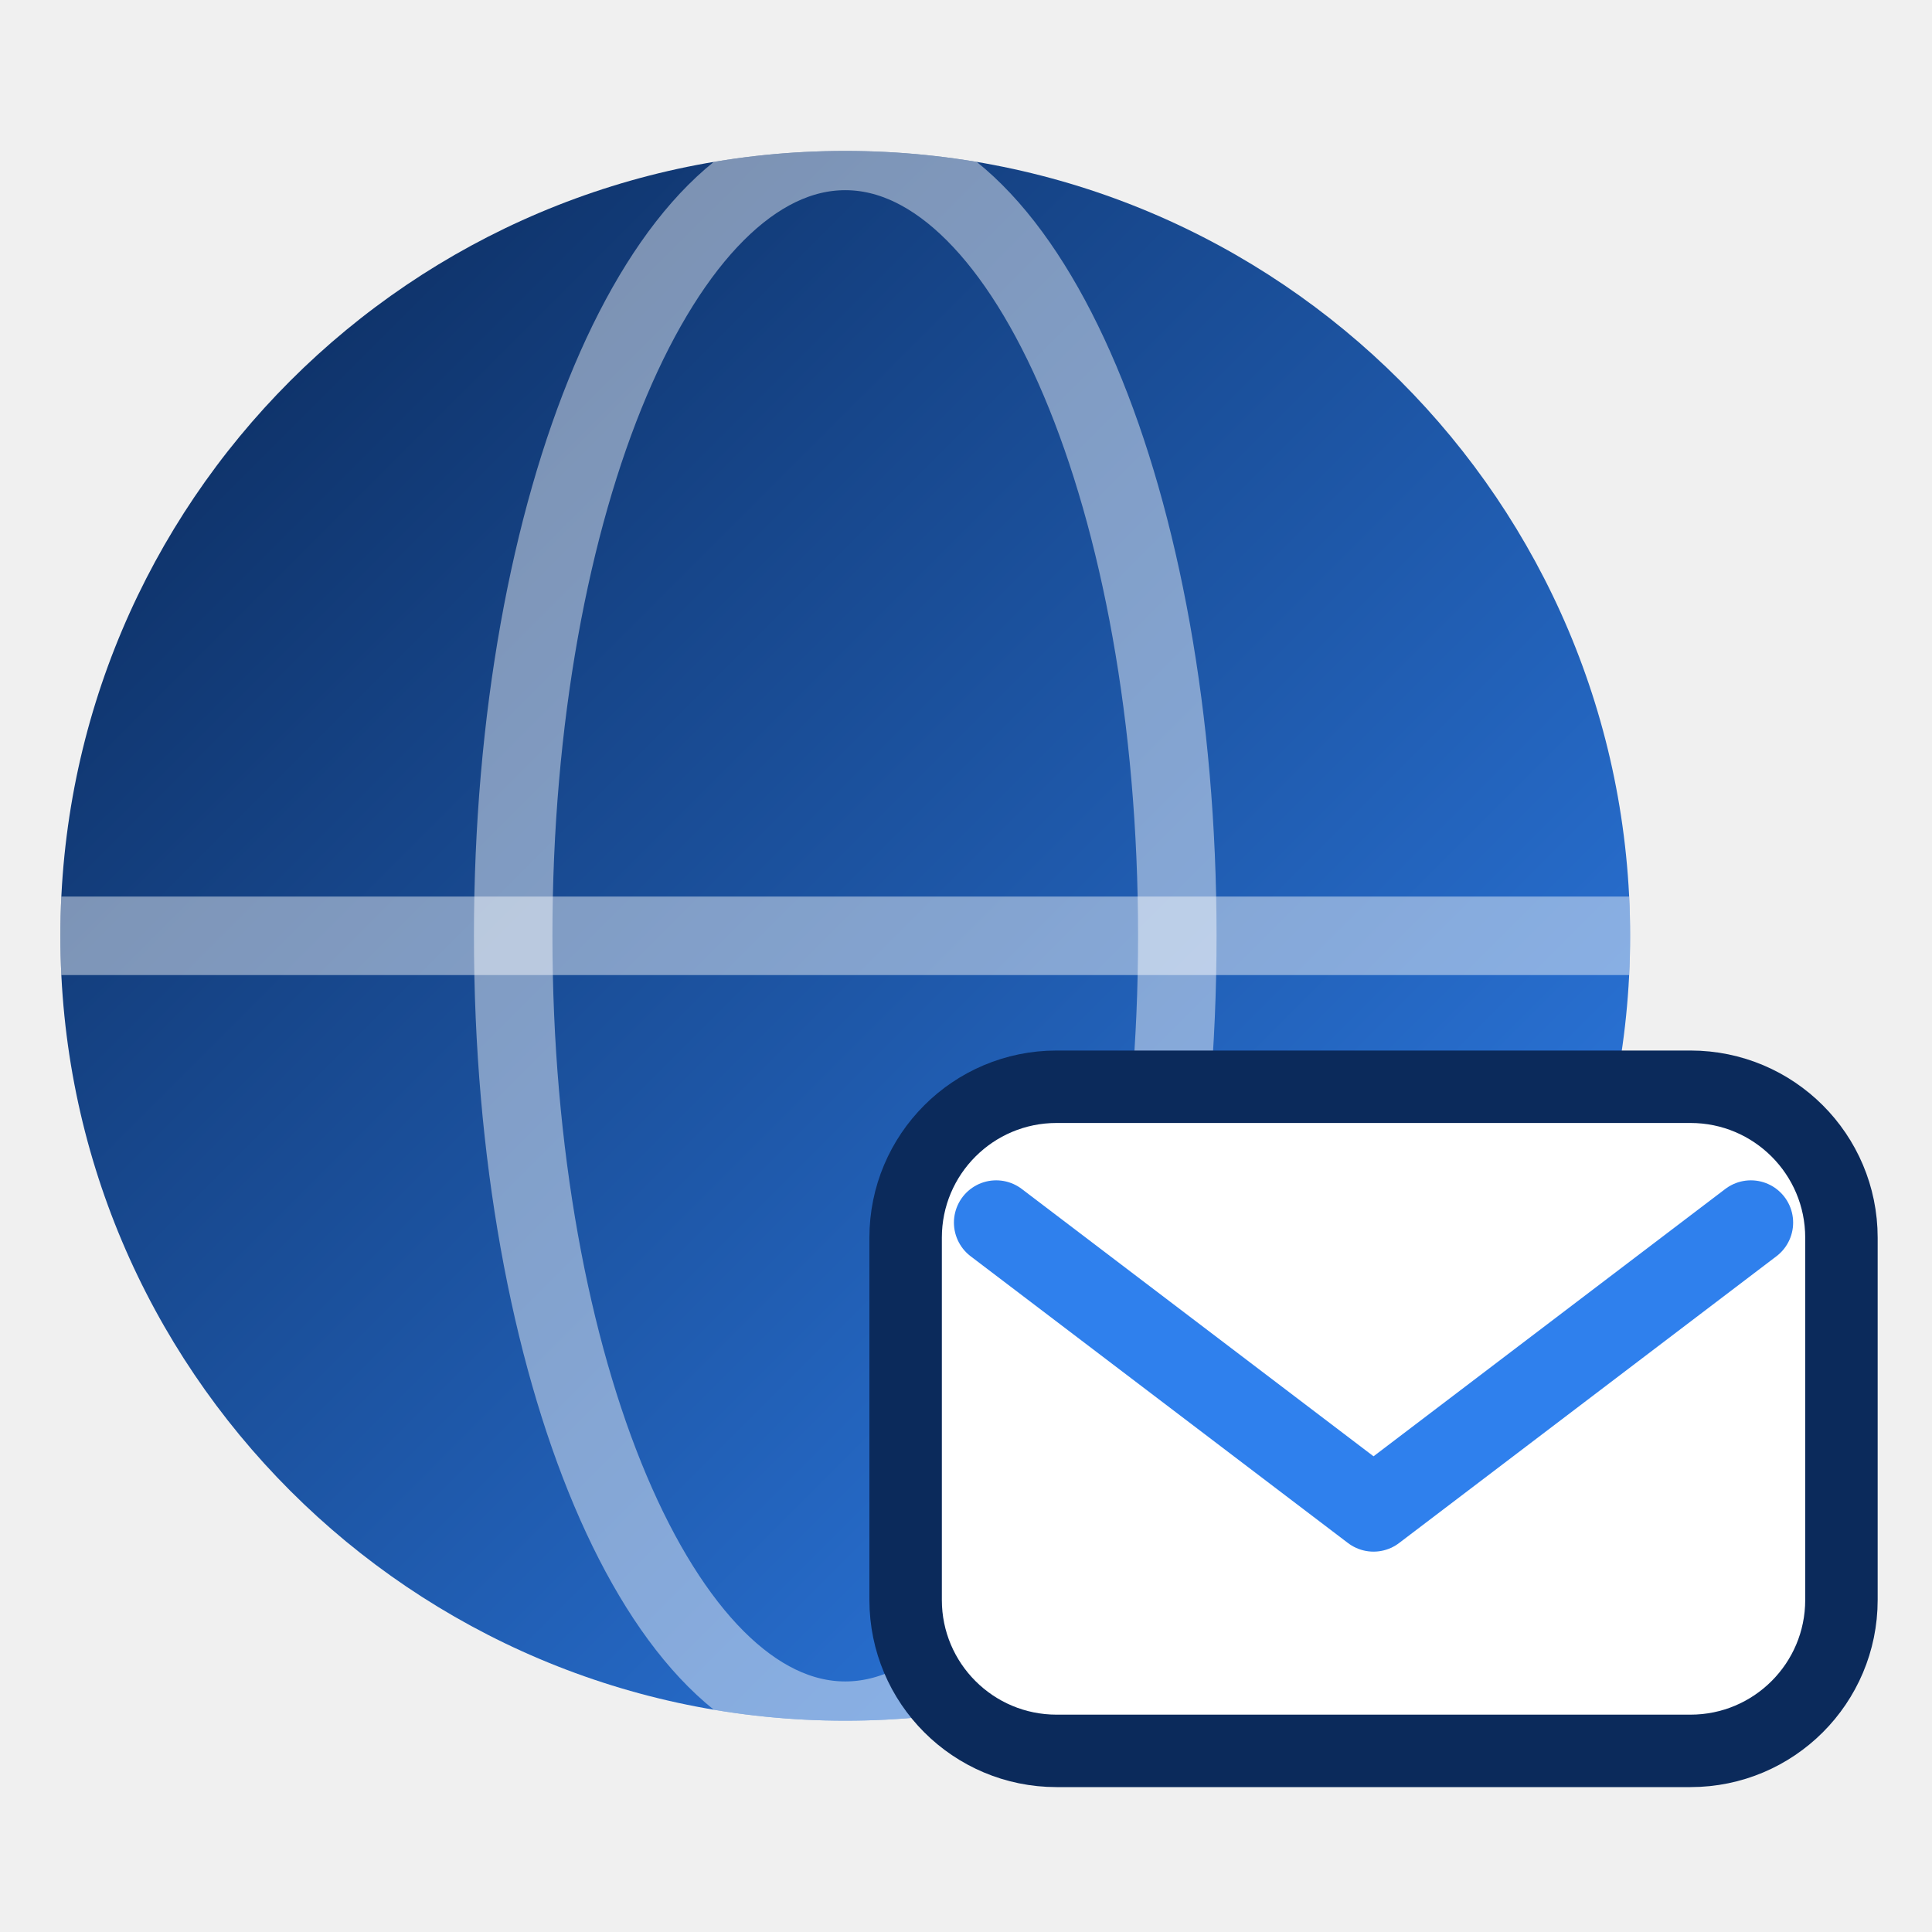
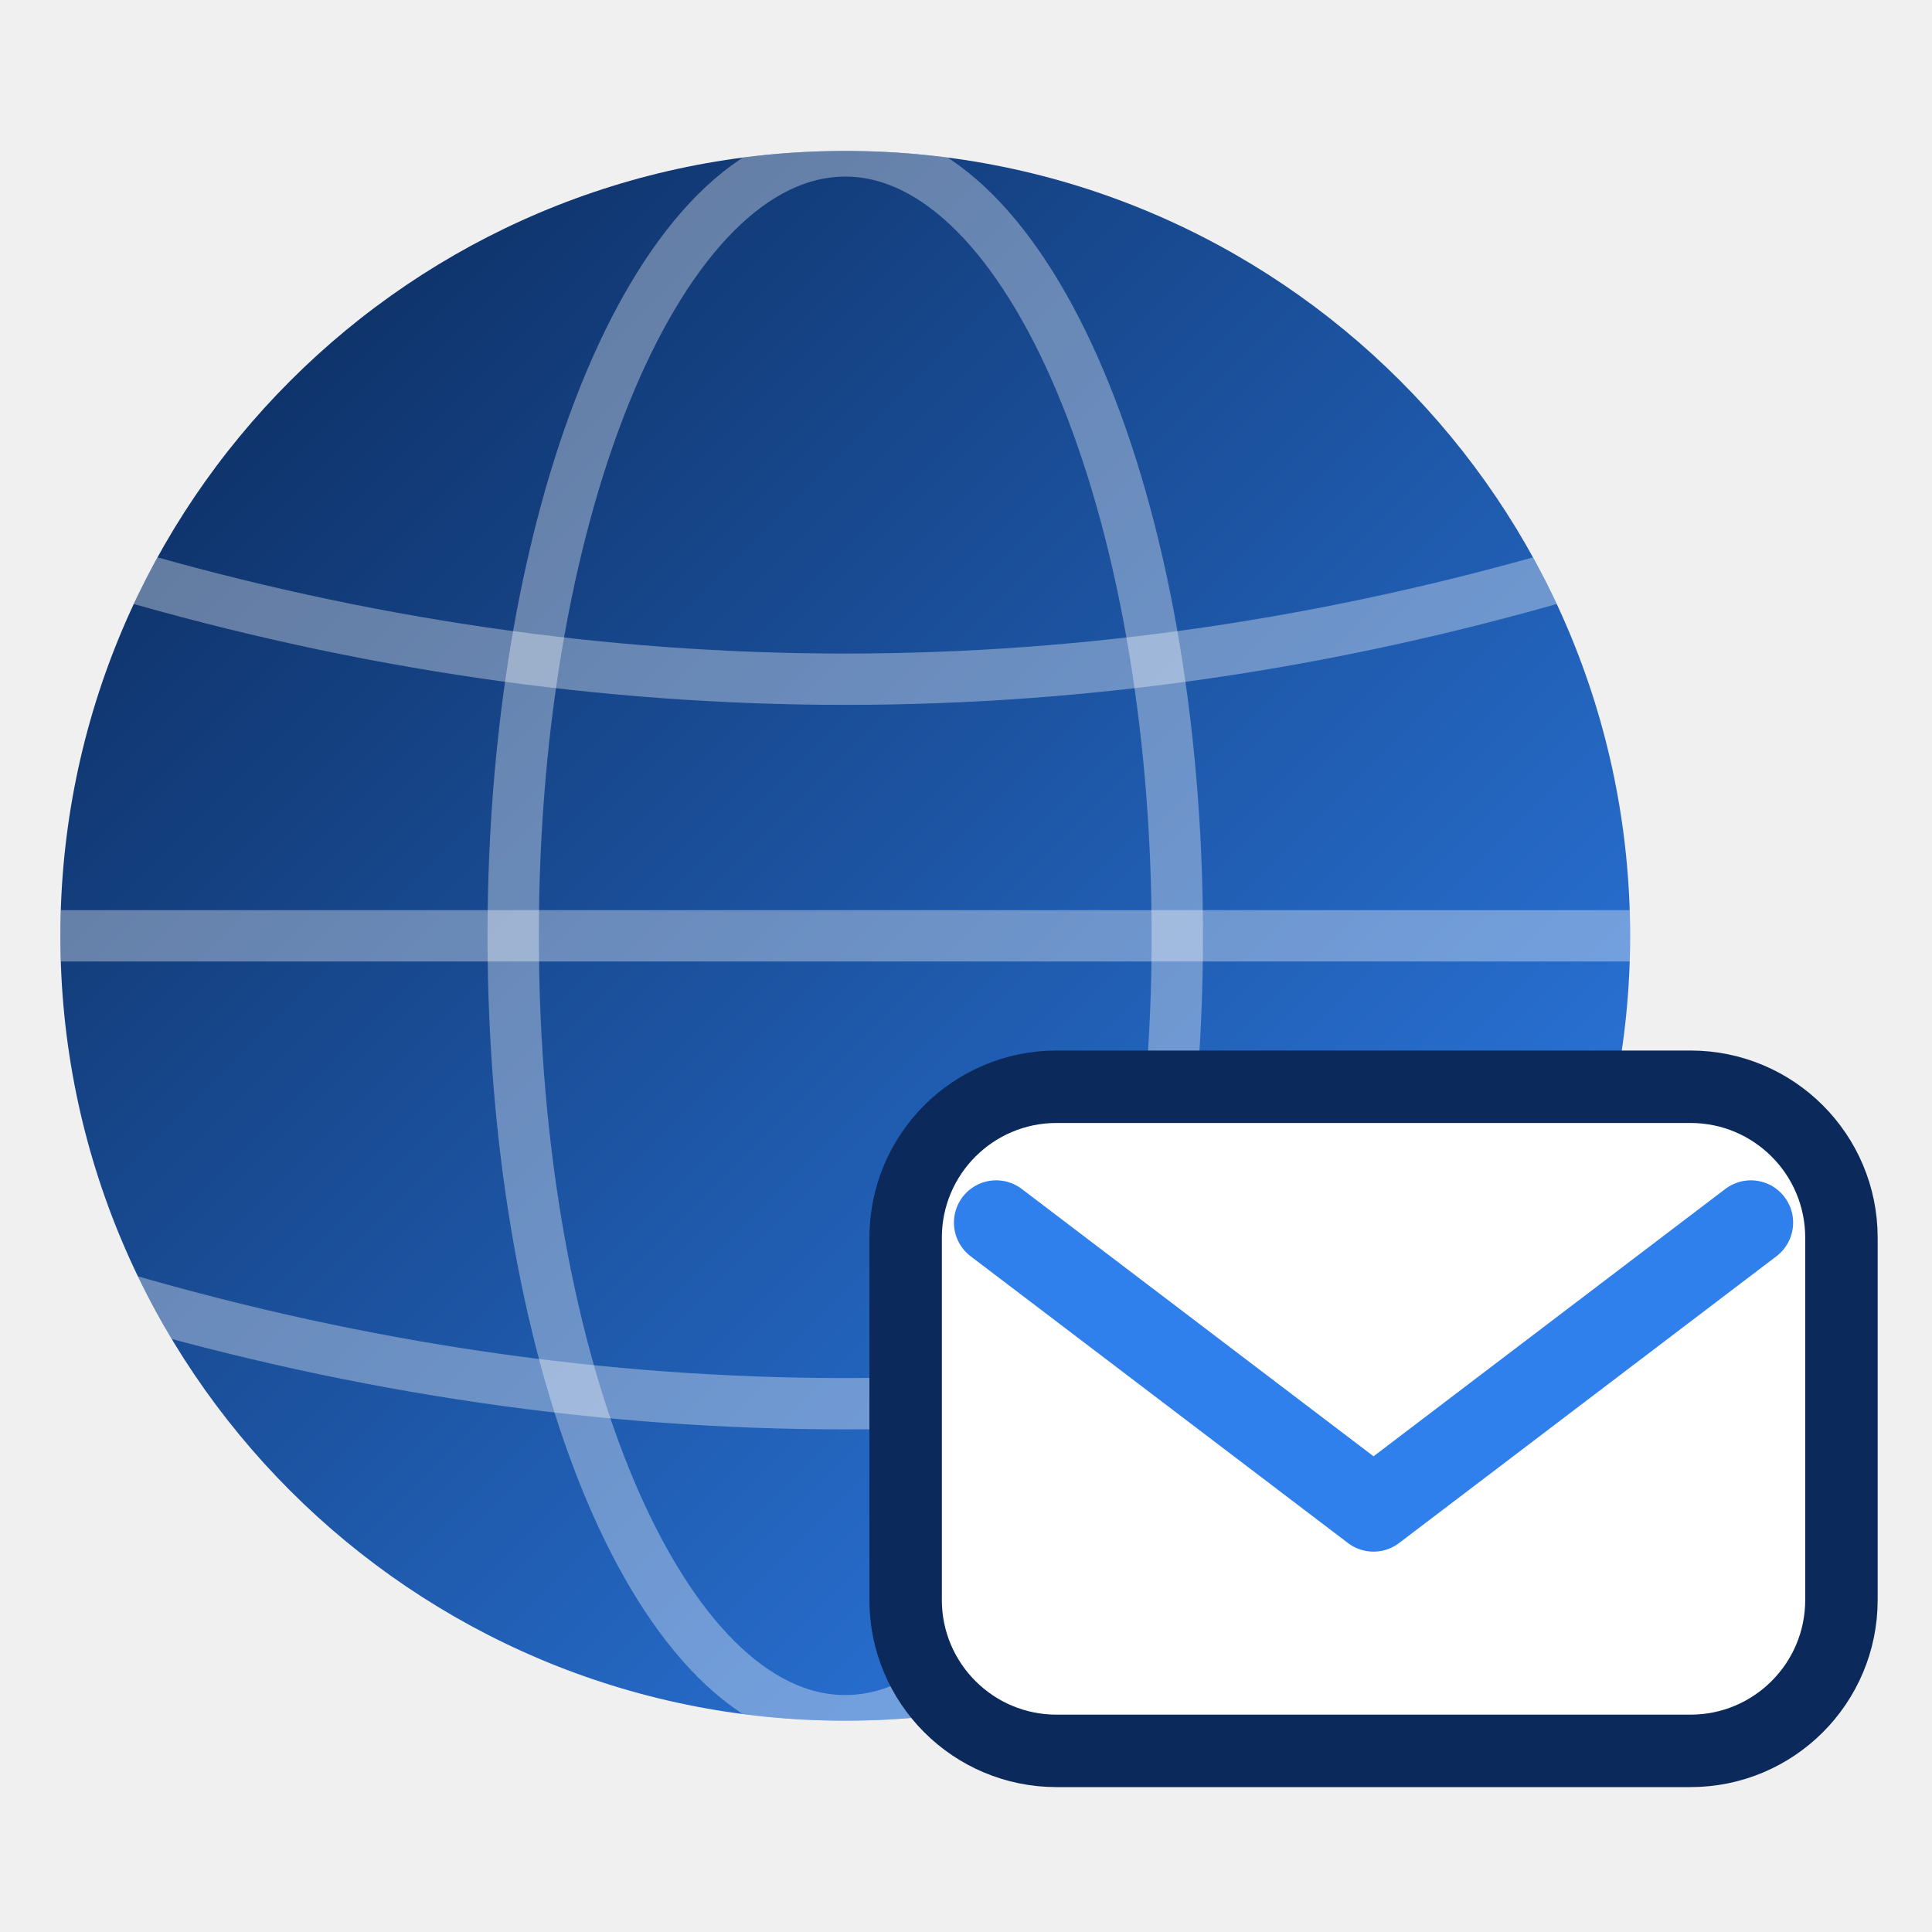
<svg xmlns="http://www.w3.org/2000/svg" viewBox="0 -3 64 64" role="img" aria-label="Wynmail">
  <defs>
    <linearGradient id="wm-g" x1="4" y1="4" x2="52" y2="52" gradientUnits="userSpaceOnUse">
      <stop offset="0" stop-color="#0b2a5b" />
      <stop offset="1" stop-color="#2f80ed" />
    </linearGradient>
    <clipPath id="wm-c">
      <circle cx="28" cy="28" r="26" />
    </clipPath>
  </defs>
  <circle cx="28" cy="28" r="26" fill="url(#wm-g)" />
-   <g clip-path="url(#wm-c)" fill="none" stroke="#ffffff" stroke-opacity=".45" stroke-width="2.6">
+   <g clip-path="url(#wm-c)" fill="none" stroke="#ffffff" stroke-opacity=".35" stroke-width="1.7">
    <ellipse cx="28" cy="28" rx="11" ry="26" />
    <path d="M2 28H54" />
+     <path d="M4 16Q28 23 52 16" />
+     <path d="M4 40Q28 47 52 40" />
  </g>
  <rect x="30" y="33" width="31" height="22" rx="5" fill="#ffffff" stroke="#0b2a5b" stroke-width="2.4" />
  <path d="M33 37.5L45.5 47L58 37.5" fill="none" stroke="#2f80ed" stroke-width="2.8" stroke-linecap="round" stroke-linejoin="round" />
</svg>
